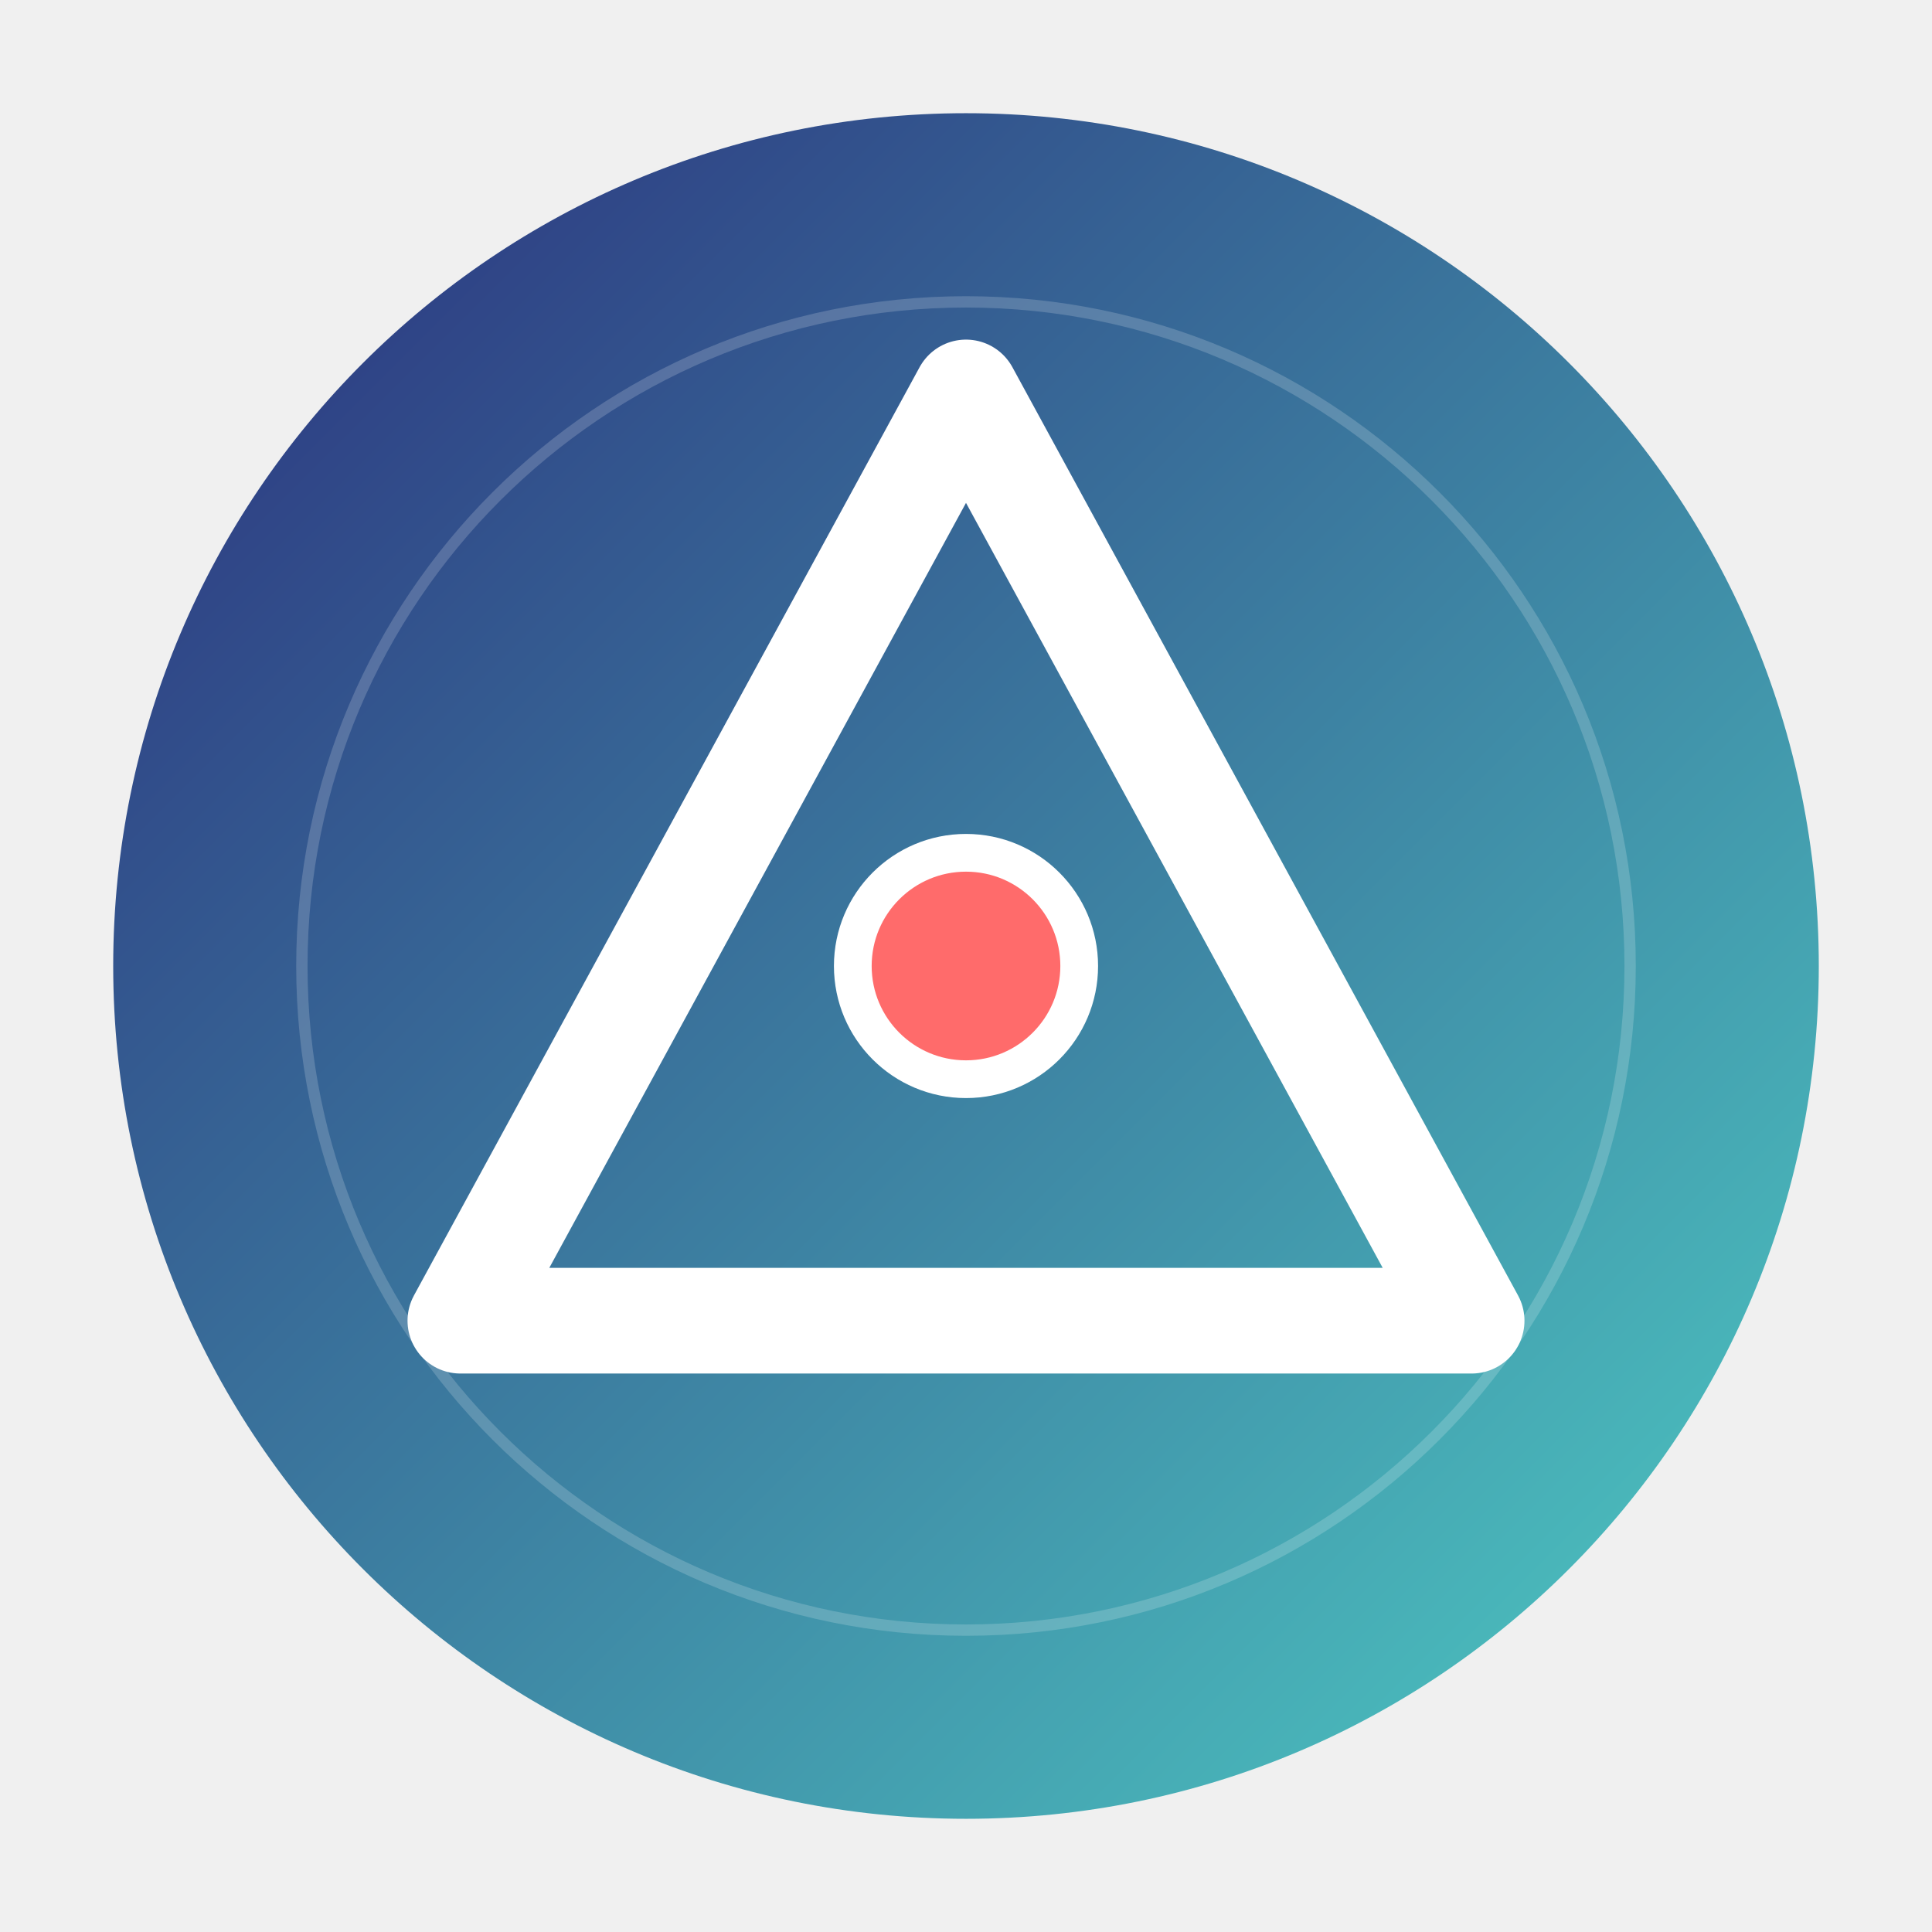
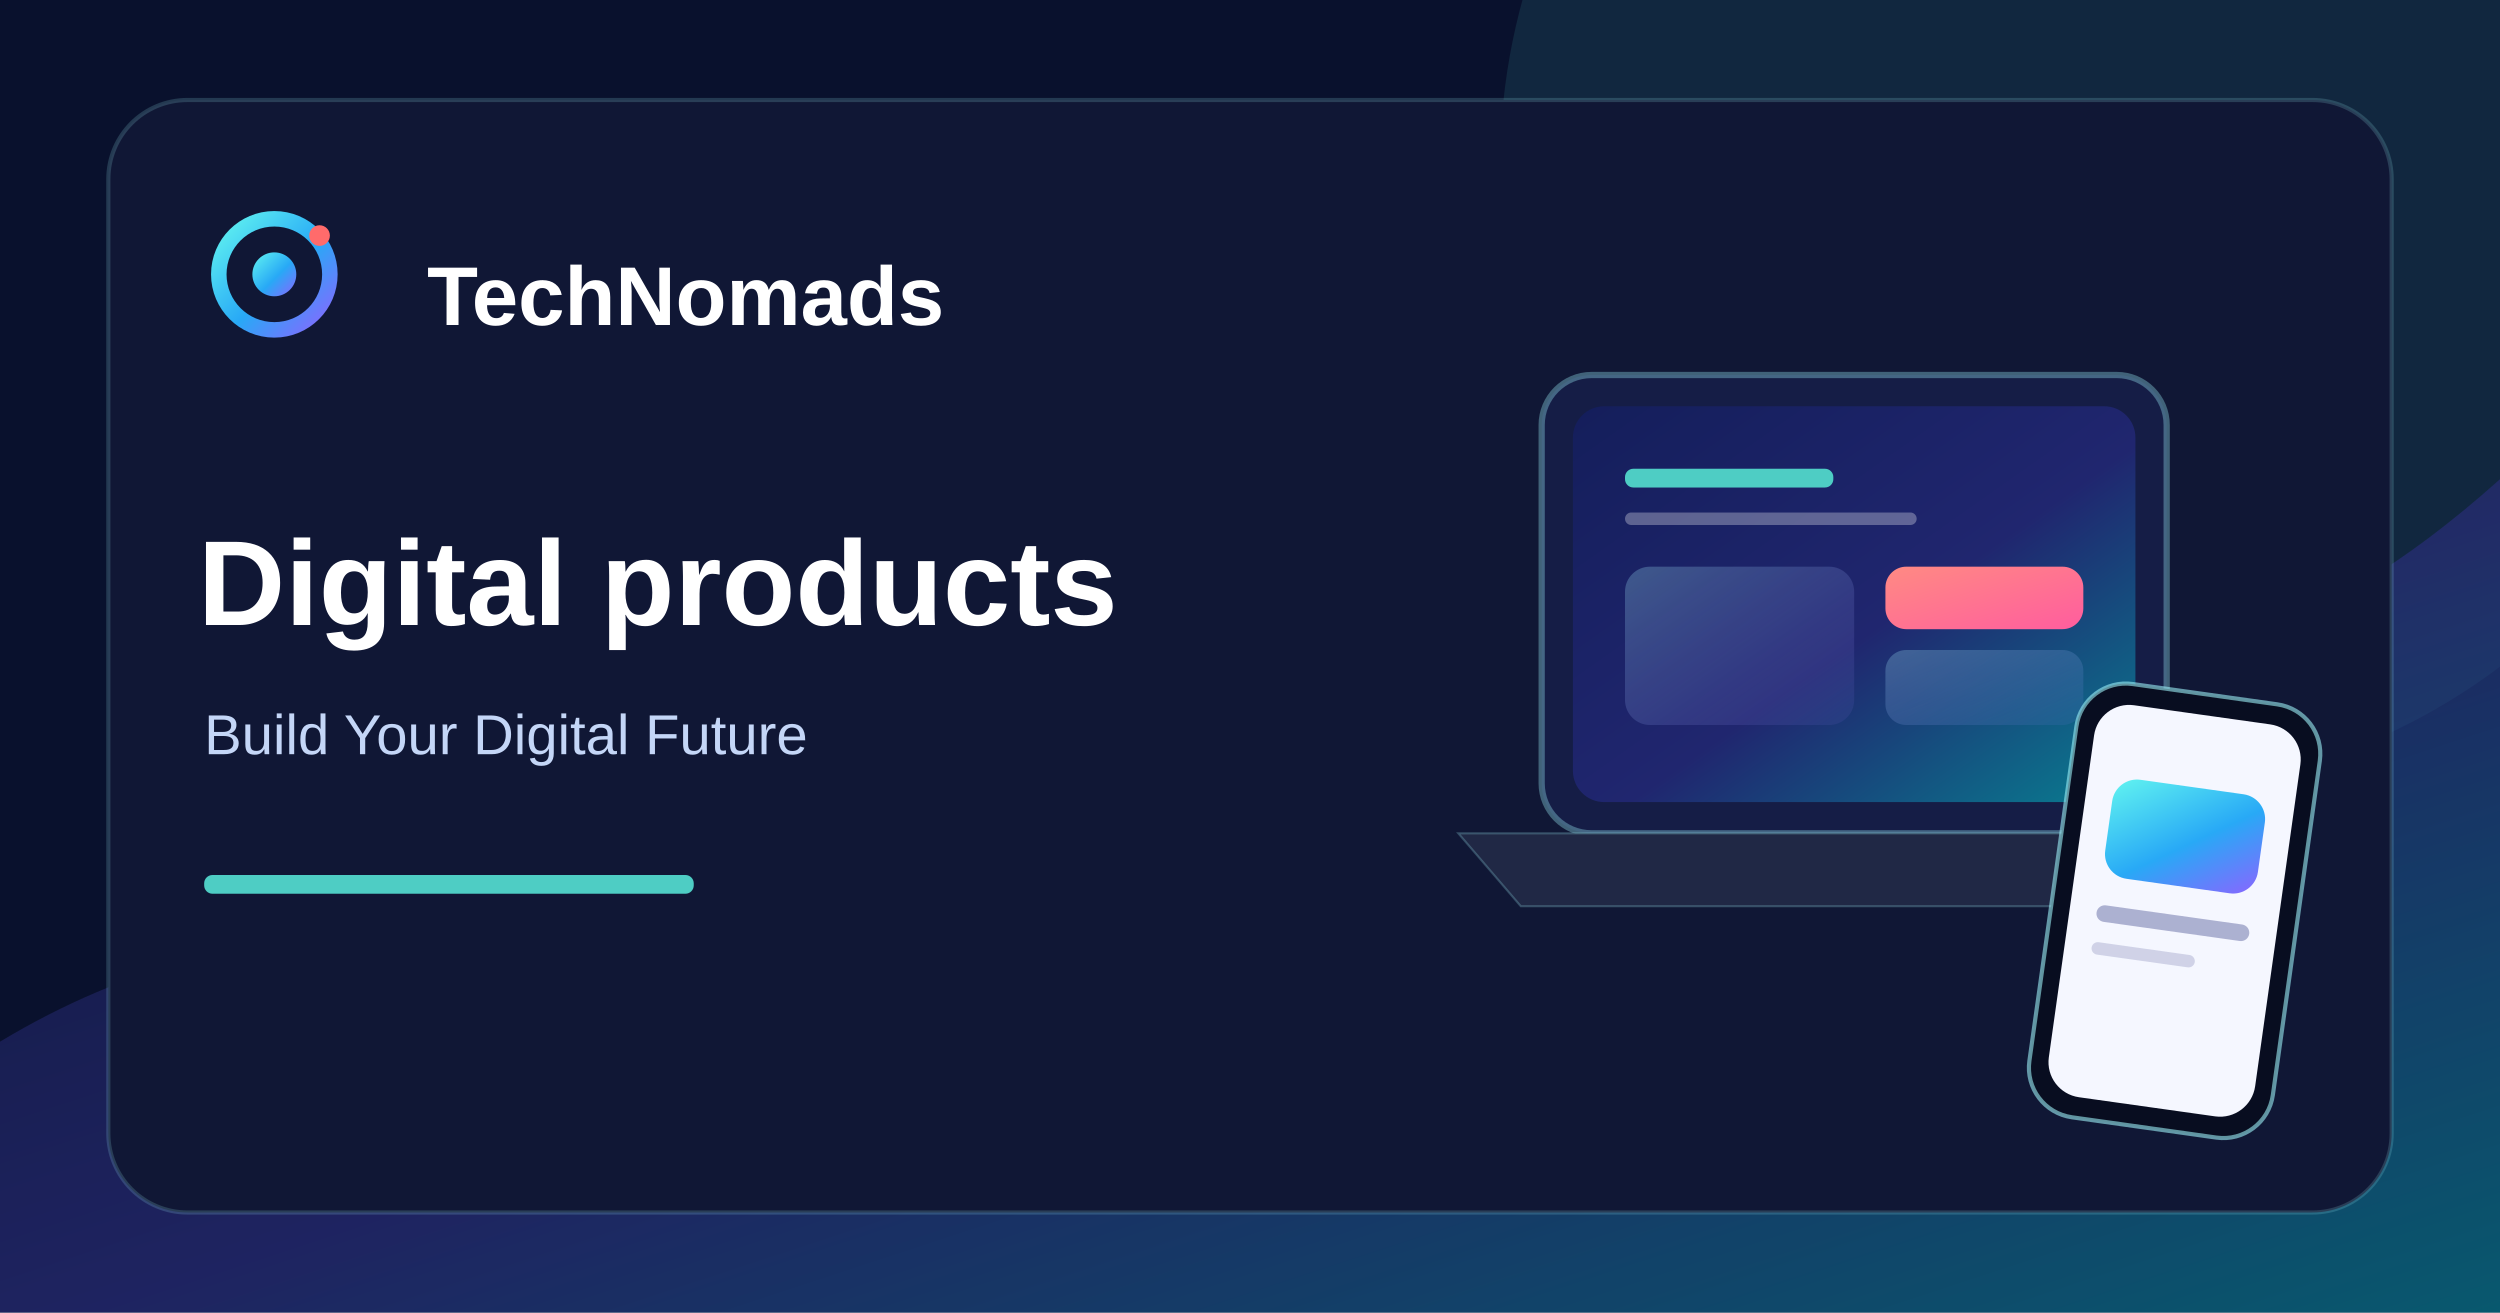
- <svg xmlns="http://www.w3.org/2000/svg" width="512" height="512" viewBox="0 0 512 512" role="img" aria-labelledby="title desc">
+ <svg xmlns="http://www.w3.org/2000/svg" width="1200" height="630" viewBox="0 0 1200 630" role="img" aria-labelledby="title desc">
  <defs>
-     <linearGradient id="g" x1="0" y1="0" x2="1" y2="1">
-       <stop offset="0" stop-color="#2A2D7C" />
-       <stop offset="1" stop-color="#4ECDC4" />
+     <linearGradient id="bg" x1="0" y1="0" x2="1" y2="1">
+       <stop stop-color="#10173b" />
+       <stop offset=".52" stop-color="#2A2D7C" />
+       <stop offset="1" stop-color="#087f91" />
    </linearGradient>
+     <linearGradient id="cyan" x1="0" y1="0" x2="1" y2="1">
+       <stop stop-color="#62F5F0" />
+       <stop offset=".55" stop-color="#28A9F6" />
+       <stop offset="1" stop-color="#8A65FF" />
+     </linearGradient>
+     <linearGradient id="coral" x1="0" y1="0" x2="1" y2="1">
+       <stop stop-color="#FF8A83" />
+       <stop offset="1" stop-color="#FF5D9E" />
+     </linearGradient>
+     <linearGradient id="screen" x1="0" y1="0" x2="1" y2="1">
+       <stop stop-color="#141E5B" />
+       <stop offset=".55" stop-color="#20266f" />
+       <stop offset="1" stop-color="#087f91" />
+     </linearGradient>
+     <linearGradient id="glass" x1="0" y1="0" x2="1" y2="1">
+       <stop stop-color="#A8F8FF" stop-opacity=".26" />
+       <stop offset="1" stop-color="#9A7BFF" stop-opacity=".08" />
+     </linearGradient>
+     <filter id="shadow" x="-40%" y="-40%" width="180%" height="190%">
+       <feDropShadow dx="0" dy="18" stdDeviation="18" flood-color="#020617" flood-opacity=".58" />
+     </filter>
+     <filter id="glow">
+       <feGaussianBlur stdDeviation="16" />
+     </filter>
+     <clipPath id="screenClip">
+       <rect x="95" y="88" width="460" height="300" rx="23" />
+     </clipPath>
  </defs>
-   <circle cx="256" cy="256" r="226" fill="url(#g)" />
-   <circle cx="256" cy="256" r="176" fill="none" stroke="#fff" stroke-opacity=".18" stroke-width="3" />
-   <path d="M256 104 L390 350 H122 Z" fill="none" stroke="#fff" stroke-width="28" stroke-linejoin="round" />
-   <circle cx="256" cy="256" r="30" fill="#FF6B6B" stroke="#fff" stroke-width="10" />
+   <rect width="1200" height="630" fill="#09112D" />
+   <circle cx="1020" cy="80" r="300" fill="#4ECDC4" opacity=".12" />
+   <path d="M0 500C250 350 410 610 680 425S1010 400 1200 230V630H0Z" fill="url(#bg)" opacity=".65" />
+   <rect x="52" y="48" width="1096" height="534" rx="38" fill="#101735" stroke="#9CEFF5" stroke-opacity=".18" stroke-width="2" />
+   <g transform="translate(92 92) scale(.62)">
+     <circle cx="64" cy="64" r="43" fill="none" stroke="url(#cyan)" stroke-width="12" />
+     <circle cx="64" cy="64" r="17" fill="url(#cyan)" />
+     <circle cx="99" cy="34" r="8" fill="#FF6B6B" />
+   </g>
+   <text x="205" y="156" font-family="Arial,sans-serif" font-size="40" font-weight="800" fill="#fff">TechNomads</text>
+   <text x="95" y="300" font-family="Arial,sans-serif" font-size="58" font-weight="800" fill="#fff">Digital products</text>
+   <text x="98" y="362" font-family="Arial,sans-serif" font-size="27" fill="#C4D6F7">Build Your Digital Future</text>
+   <rect x="98" y="420" width="235" height="9" rx="4" fill="#4ECDC4" />
+   <g transform="translate(740 180)">
+     <rect x="0" y="0" width="300" height="220" rx="24" fill="#151D46" stroke="#9CEFF5" stroke-opacity=".35" stroke-width="3" />
+     <rect x="15" y="15" width="270" height="190" rx="15" fill="url(#screen)" />
+     <rect x="40" y="45" width="100" height="9" rx="4" fill="#4ECDC4" />
+     <rect x="40" y="66" width="140" height="6" rx="3" fill="#fff" opacity=".3" />
+     <rect x="40" y="92" width="110" height="76" rx="12" fill="url(#glass)" />
+     <rect x="165" y="92" width="95" height="30" rx="10" fill="url(#coral)" />
+     <rect x="165" y="132" width="95" height="36" rx="10" fill="url(#glass)" />
+     <path d="M-40 220h380l-28 35H-10Z" fill="#202845" stroke="#9CEFF5" stroke-opacity=".25" />
+   </g>
+   <g transform="translate(1000 325) rotate(8)">
+     <rect width="118" height="210" rx="24" fill="#080D20" stroke="#9CEFF5" stroke-opacity=".6" stroke-width="2" />
+     <rect x="9" y="10" width="100" height="190" rx="17" fill="#F5F7FF" />
+     <rect x="22" y="45" width="74" height="48" rx="12" fill="url(#cyan)" />
+     <rect x="22" y="107" width="74" height="8" rx="4" fill="#252D7B" opacity=".35" />
+     <rect x="22" y="125" width="50" height="6" rx="3" fill="#252D7B" opacity=".18" />
+   </g>
</svg>
